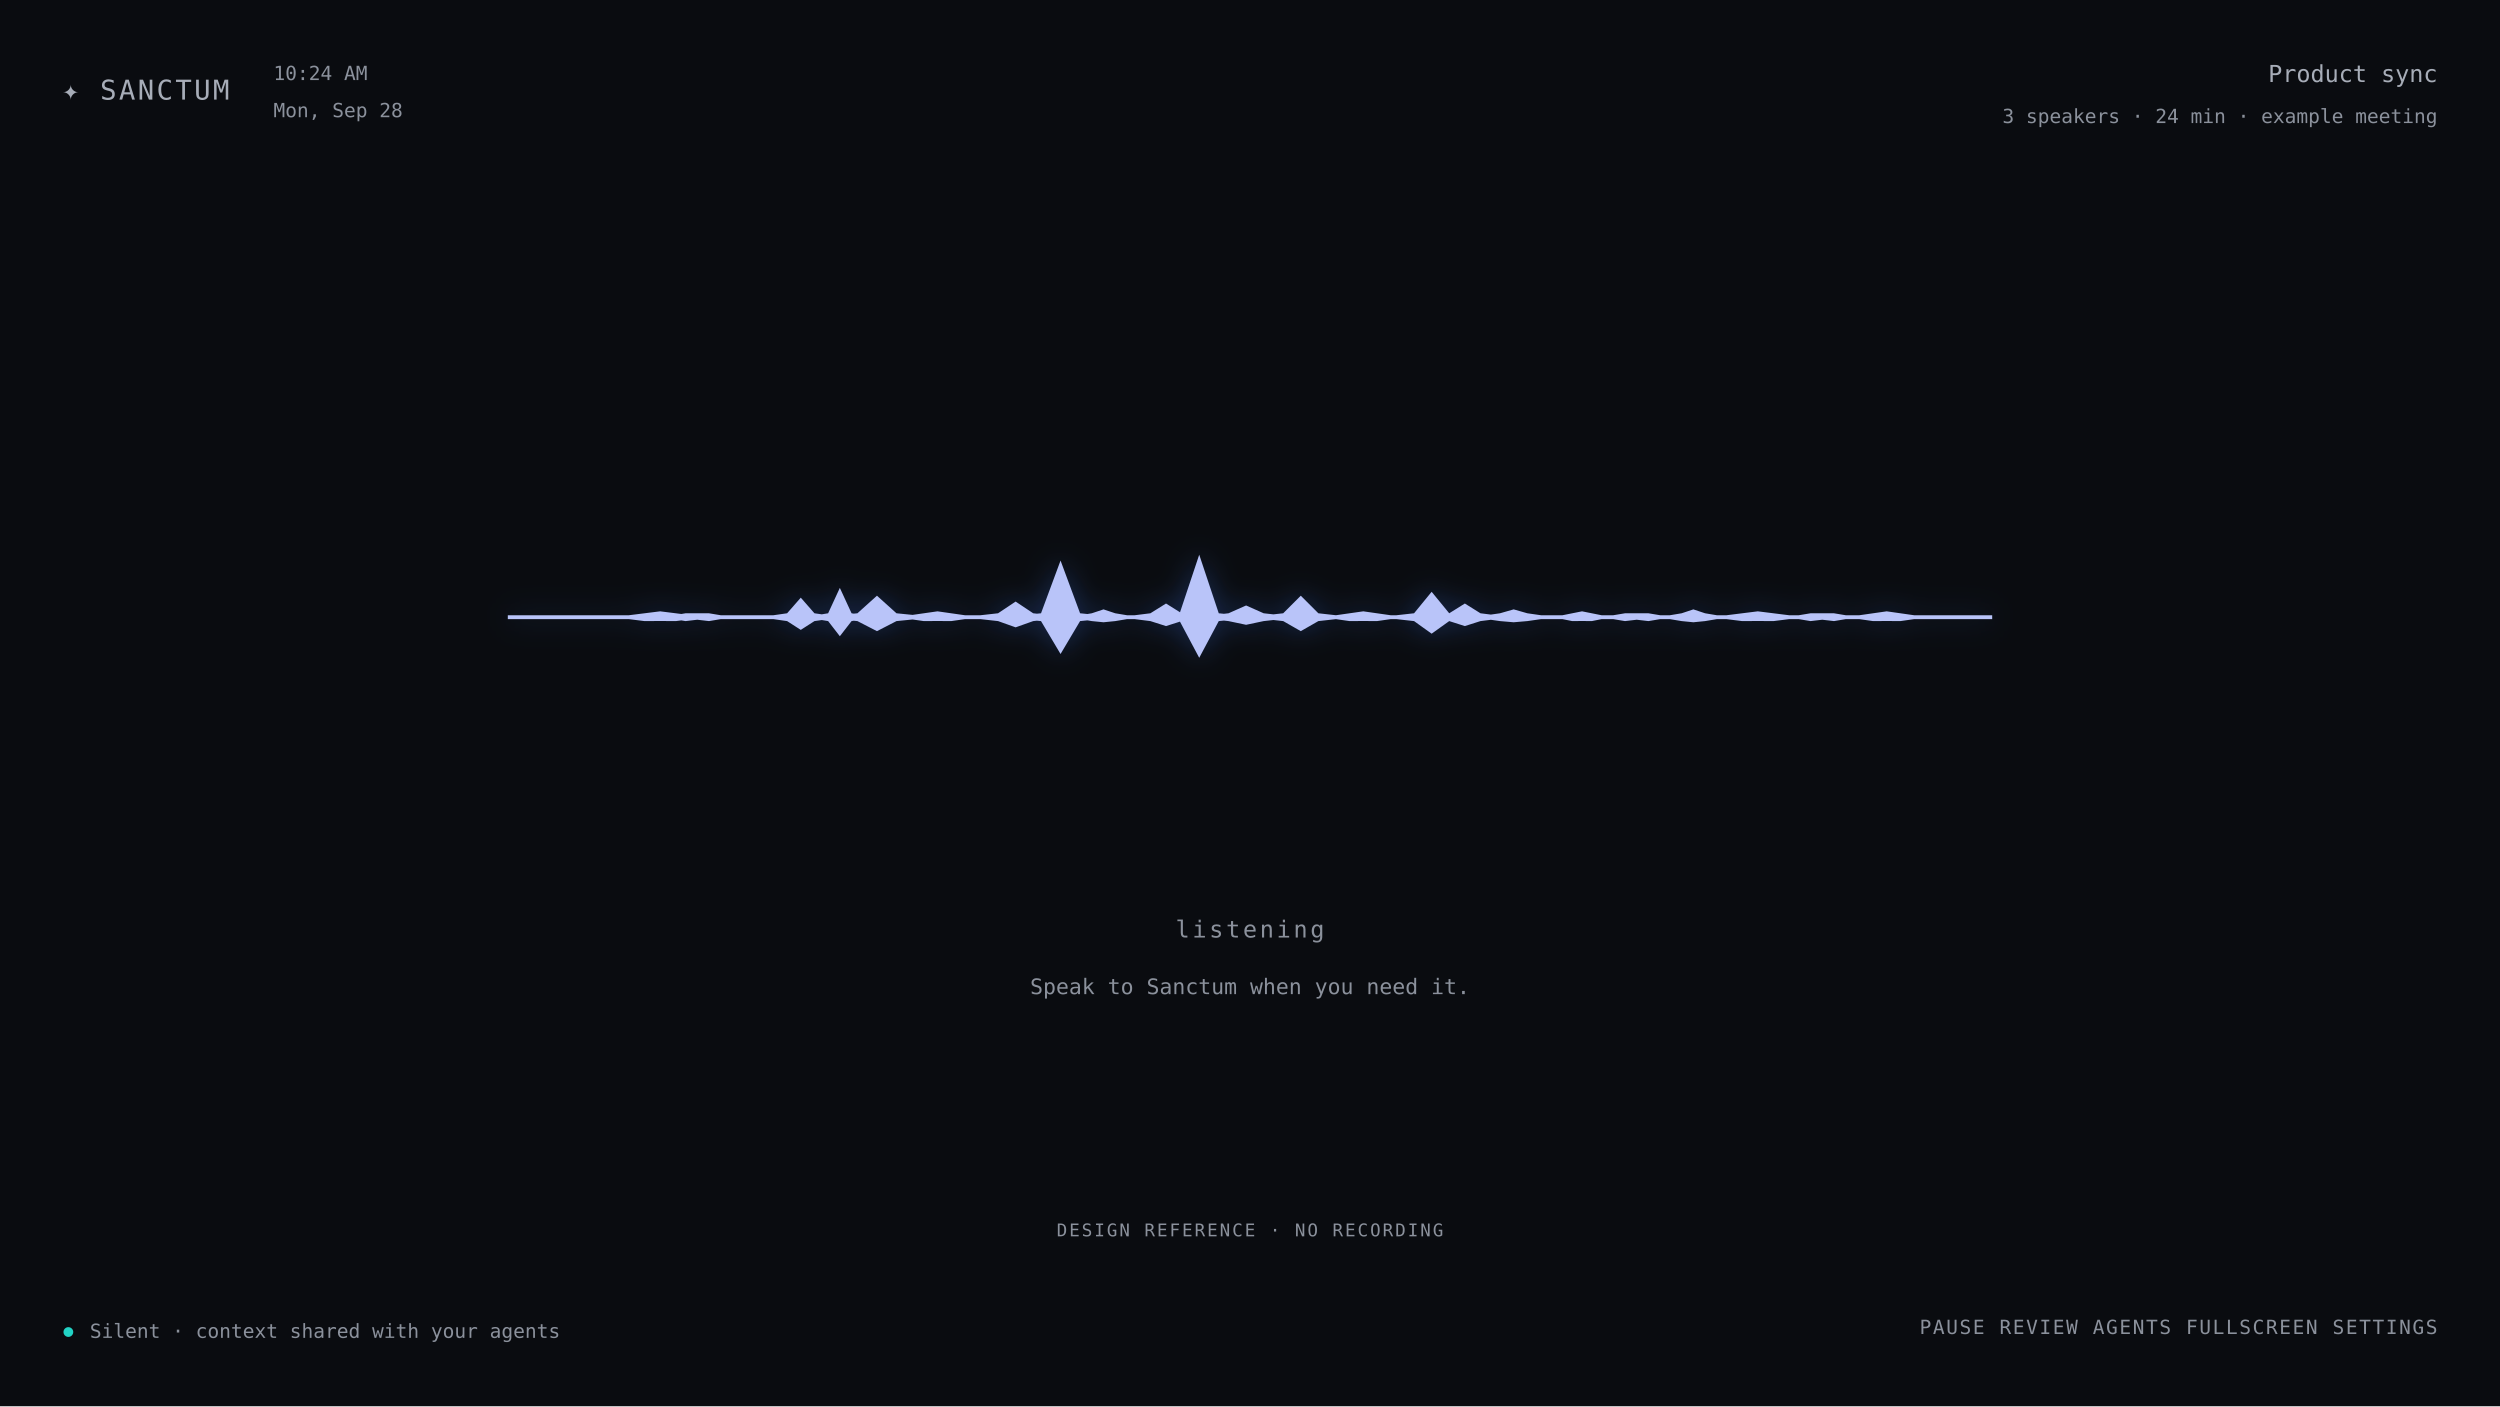
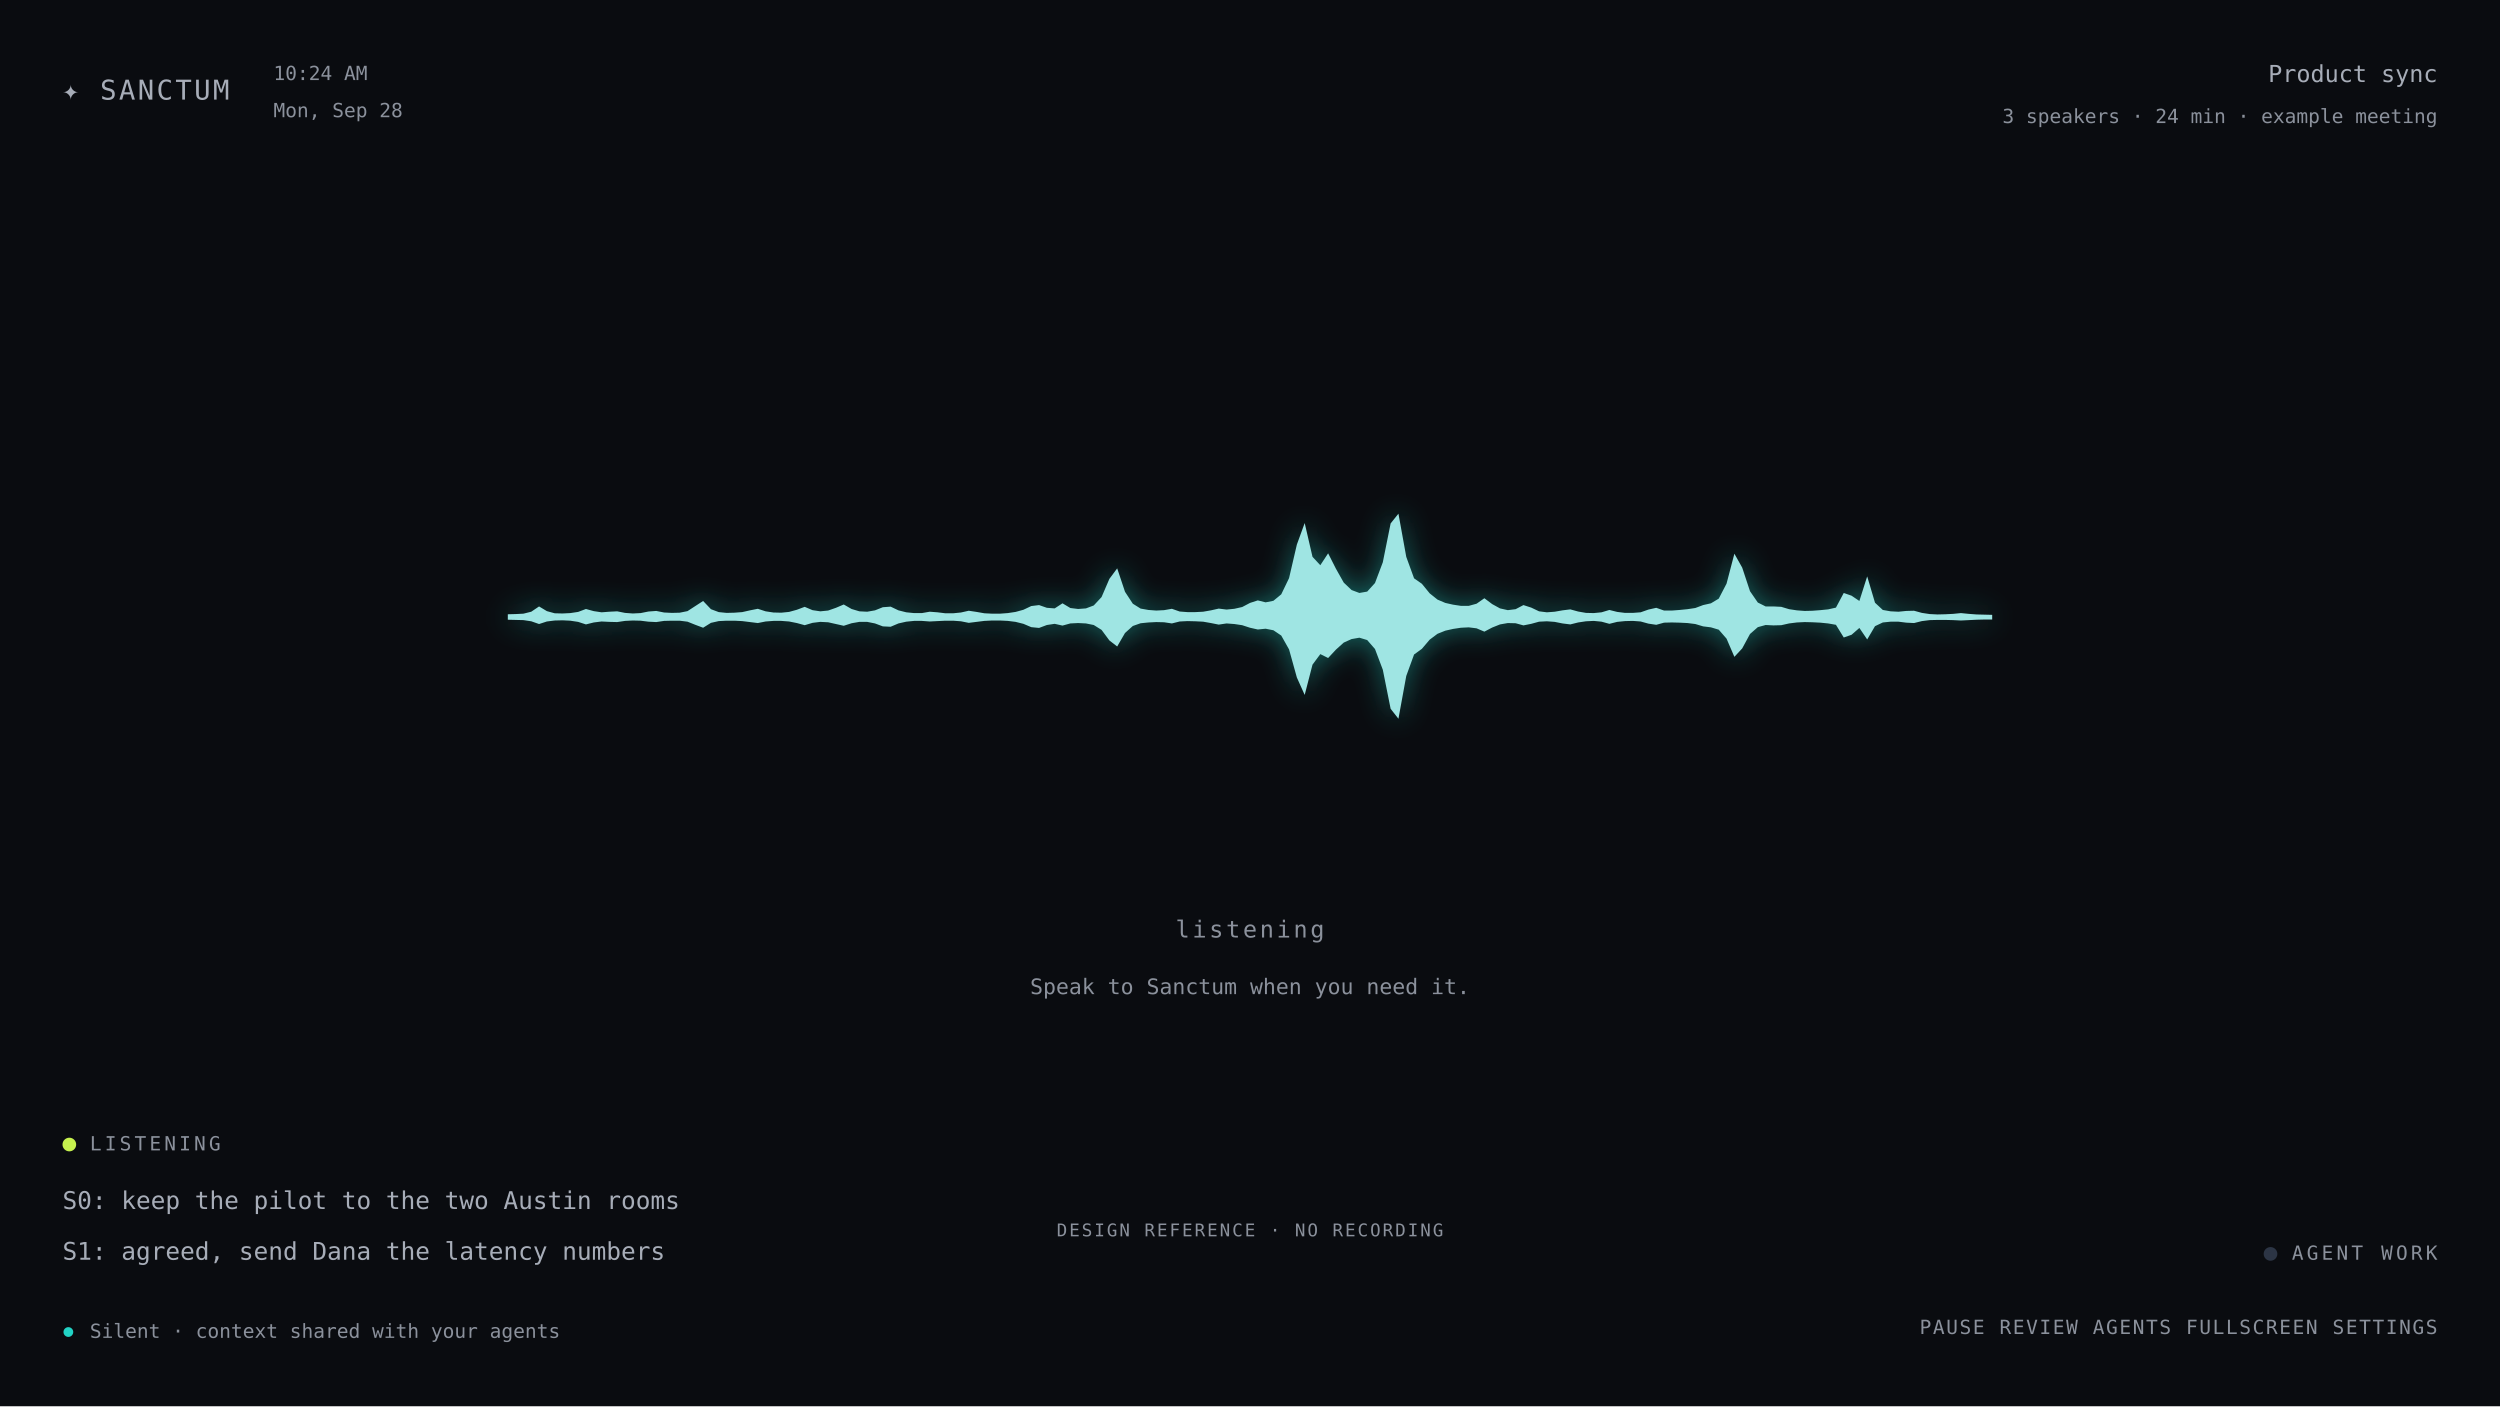
<svg xmlns="http://www.w3.org/2000/svg" viewBox="0 0 1280 720" role="img" aria-labelledby="title desc">
  <defs>
    <filter id="glow" x="-5%" y="-150%" width="110%" height="400%">
      <feGaussianBlur stdDeviation="7" />
    </filter>
  </defs>
  <rect width="1280" height="720" fill="#0a0c10" />
  <g font-family="ui-monospace, SFMono-Regular, Menlo, Consolas, monospace" fill="#8b919c">
    <text x="32" y="51" font-size="14" fill="#a7adb8" letter-spacing="1.2">✦ SANCTUM</text>
    <text x="140" y="41" font-size="10">10:24 AM</text>
    <text x="140" y="60" font-size="10">Mon, Sep 28</text>
    <text x="1248" y="42" text-anchor="end" font-size="12" fill="#a7adb8">Product sync</text>
    <text x="1248" y="63" text-anchor="end" font-size="10">3 speakers · 24 min · example meeting</text>
    <text x="640" y="480" text-anchor="middle" font-size="12" letter-spacing="1.4">listening</text>
    <text x="640" y="509" text-anchor="middle" font-size="11">Speak to Sanctum when you need it.</text>
    <text x="640" y="633" text-anchor="middle" font-size="9" letter-spacing="1">DESIGN REFERENCE · NO RECORDING</text>
    <circle cx="35" cy="682" r="2.5" fill="#22d3c5" />
    <text x="46" y="685" font-size="10">Silent · context shared with your agents</text>
    <text x="1248" y="683" text-anchor="end" font-size="10" letter-spacing=".8">PAUSE    REVIEW    AGENTS    FULLSCREEN    SETTINGS</text>
+     <circle cx="35.5" cy="586" r="3.5" fill="#c6f24e" />
+     <text x="46" y="589" font-size="10" letter-spacing="1.6">LISTENING</text>
+     <text x="32" y="619" font-size="12.5" fill="#a7adb8">S0: keep the pilot to the two Austin rooms</text>
+     <text x="32" y="645" font-size="12.5" fill="#a7adb8">S1: agreed, send Dana the latency numbers</text>
+     <circle cx="1162.5" cy="642" r="3.5" fill="#2c3545" />
+     <text x="1248" y="645" text-anchor="end" font-size="10" letter-spacing="1.6">AGENT WORK</text>
  </g>
  <g transform="translate(260 316)" id="waveform">
-     <path d="M 0,-1 L 62,-1 L 70,-2 L 78,-3 L 86,-2 L 94,-1 L 85,-1 L 91,-2 L 97,-2 L 103,-2 L 109,-1 L 136,-1 L 143,-2 L 150,-10 L 157,-2 L 164,-1 L 158,-1 L 164,-2 L 170,-15 L 176,-2 L 182,-1 L 169,-1 L 179,-2 L 189,-11 L 199,-2 L 209,-1 L 206,-1 L 213,-2 L 220,-3 L 227,-2 L 234,-1 L 242,-1 L 251,-2 L 260,-8 L 269,-2 L 278,-1 L 263,-1 L 273,-2 L 283,-29 L 293,-2 L 303,-1 L 293,-1 L 299,-2 L 305,-4 L 311,-2 L 317,-1 L 321,-1 L 329,-2 L 337,-7 L 345,-2 L 353,-1 L 334,-1 L 344,-2 L 354,-32 L 364,-2 L 374,-1 L 360,-1 L 369,-2 L 378,-6 L 387,-2 L 396,-1 L 388,-1 L 397,-2 L 406,-11 L 415,-2 L 424,-1 L 424,-1 L 431,-2 L 438,-3 L 445,-2 L 452,-1 L 455,-1 L 464,-2 L 473,-13 L 482,-2 L 491,-1 L 474,-1 L 482,-2 L 490,-7 L 498,-2 L 506,-1 L 501,-1 L 508,-2 L 515,-4 L 522,-2 L 529,-1 L 540,-1 L 545,-2 L 550,-3 L 555,-2 L 560,-1 L 566,-1 L 572,-2 L 578,-2 L 584,-2 L 590,-1 L 595,-1 L 601,-2 L 607,-4 L 613,-2 L 619,-1 L 624,-1 L 632,-2 L 640,-3 L 648,-2 L 656,-1 L 661,-1 L 667,-2 L 673,-2 L 679,-2 L 685,-1 L 692,-1 L 699,-2 L 706,-3 L 713,-2 L 720,-1 L 760,-1 L 760,1 L 720,1 L 713,2 L 706,1.95 L 699,2 L 692,1 L 685,1 L 679,2 L 673,1.3 L 667,2 L 661,1 L 656,1 L 648,2 L 640,1.95 L 632,2 L 624,1 L 619,1 L 613,2 L 607,2.6 L 601,2 L 595,1 L 590,1 L 584,2 L 578,1.3 L 572,2 L 566,1 L 560,1 L 555,2 L 550,1.95 L 545,2 L 540,1 L 529,1 L 522,2 L 515,2.6 L 508,2 L 501,1 L 506,1 L 498,2 L 490,4.55 L 482,2 L 474,1 L 491,1 L 482,2 L 473,8.45 L 464,2 L 455,1 L 452,1 L 445,2 L 438,1.95 L 431,2 L 424,1 L 424,1 L 415,2 L 406,7.15 L 397,2 L 388,1 L 396,1 L 387,2 L 378,3.9 L 369,2 L 360,1 L 374,1 L 364,2 L 354,20.8 L 344,2 L 334,1 L 353,1 L 345,2 L 337,4.55 L 329,2 L 321,1 L 317,1 L 311,2 L 305,2.6 L 299,2 L 293,1 L 303,1 L 293,2 L 283,18.85 L 273,2 L 263,1 L 278,1 L 269,2 L 260,5.2 L 251,2 L 242,1 L 234,1 L 227,2 L 220,1.95 L 213,2 L 206,1 L 209,1 L 199,2 L 189,7.15 L 179,2 L 169,1 L 182,1 L 176,2 L 170,9.75 L 164,2 L 158,1 L 164,1 L 157,2 L 150,6.5 L 143,2 L 136,1 L 109,1 L 103,2 L 97,1.3 L 91,2 L 85,1 L 94,1 L 86,2 L 78,1.95 L 70,2 L 62,1 L 0,1 Z" fill="#3d7dff" opacity=".3" filter="url(#glow)" />
-     <path d="M 0,-1 L 62,-1 L 70,-2 L 78,-3 L 86,-2 L 94,-1 L 85,-1 L 91,-2 L 97,-2 L 103,-2 L 109,-1 L 136,-1 L 143,-2 L 150,-10 L 157,-2 L 164,-1 L 158,-1 L 164,-2 L 170,-15 L 176,-2 L 182,-1 L 169,-1 L 179,-2 L 189,-11 L 199,-2 L 209,-1 L 206,-1 L 213,-2 L 220,-3 L 227,-2 L 234,-1 L 242,-1 L 251,-2 L 260,-8 L 269,-2 L 278,-1 L 263,-1 L 273,-2 L 283,-29 L 293,-2 L 303,-1 L 293,-1 L 299,-2 L 305,-4 L 311,-2 L 317,-1 L 321,-1 L 329,-2 L 337,-7 L 345,-2 L 353,-1 L 334,-1 L 344,-2 L 354,-32 L 364,-2 L 374,-1 L 360,-1 L 369,-2 L 378,-6 L 387,-2 L 396,-1 L 388,-1 L 397,-2 L 406,-11 L 415,-2 L 424,-1 L 424,-1 L 431,-2 L 438,-3 L 445,-2 L 452,-1 L 455,-1 L 464,-2 L 473,-13 L 482,-2 L 491,-1 L 474,-1 L 482,-2 L 490,-7 L 498,-2 L 506,-1 L 501,-1 L 508,-2 L 515,-4 L 522,-2 L 529,-1 L 540,-1 L 545,-2 L 550,-3 L 555,-2 L 560,-1 L 566,-1 L 572,-2 L 578,-2 L 584,-2 L 590,-1 L 595,-1 L 601,-2 L 607,-4 L 613,-2 L 619,-1 L 624,-1 L 632,-2 L 640,-3 L 648,-2 L 656,-1 L 661,-1 L 667,-2 L 673,-2 L 679,-2 L 685,-1 L 692,-1 L 699,-2 L 706,-3 L 713,-2 L 720,-1 L 760,-1 L 760,1 L 720,1 L 713,2 L 706,1.95 L 699,2 L 692,1 L 685,1 L 679,2 L 673,1.3 L 667,2 L 661,1 L 656,1 L 648,2 L 640,1.95 L 632,2 L 624,1 L 619,1 L 613,2 L 607,2.6 L 601,2 L 595,1 L 590,1 L 584,2 L 578,1.3 L 572,2 L 566,1 L 560,1 L 555,2 L 550,1.95 L 545,2 L 540,1 L 529,1 L 522,2 L 515,2.6 L 508,2 L 501,1 L 506,1 L 498,2 L 490,4.55 L 482,2 L 474,1 L 491,1 L 482,2 L 473,8.45 L 464,2 L 455,1 L 452,1 L 445,2 L 438,1.95 L 431,2 L 424,1 L 424,1 L 415,2 L 406,7.15 L 397,2 L 388,1 L 396,1 L 387,2 L 378,3.9 L 369,2 L 360,1 L 374,1 L 364,2 L 354,20.8 L 344,2 L 334,1 L 353,1 L 345,2 L 337,4.55 L 329,2 L 321,1 L 317,1 L 311,2 L 305,2.6 L 299,2 L 293,1 L 303,1 L 293,2 L 283,18.85 L 273,2 L 263,1 L 278,1 L 269,2 L 260,5.2 L 251,2 L 242,1 L 234,1 L 227,2 L 220,1.95 L 213,2 L 206,1 L 209,1 L 199,2 L 189,7.15 L 179,2 L 169,1 L 182,1 L 176,2 L 170,9.75 L 164,2 L 158,1 L 164,1 L 157,2 L 150,6.5 L 143,2 L 136,1 L 109,1 L 103,2 L 97,1.3 L 91,2 L 85,1 L 94,1 L 86,2 L 78,1.95 L 70,2 L 62,1 L 0,1 Z" fill="#b9c4f9" />
+     <path d="M 0,-1.5 L 4,-1.6 L 8,-1.8 L 12,-2.8 L 16,-5.5 L 20,-3.1 L 24,-2 L 28,-1.9 L 32,-2.1 L 36,-2.7 L 40,-4.2 L 44,-3.1 L 48,-2.5 L 52,-2.8 L 56,-3 L 60,-2.2 L 64,-1.9 L 68,-2.1 L 72,-2.9 L 76,-3.2 L 80,-2.4 L 84,-2.2 L 88,-2.3 L 92,-3.1 L 96,-5.7 L 100,-8.3 L 104,-4.1 L 108,-2.6 L 112,-2.2 L 116,-2.3 L 120,-2.6 L 124,-3.5 L 128,-4.3 L 132,-3 L 136,-2.4 L 140,-2.3 L 144,-2.7 L 148,-3.8 L 152,-5.3 L 156,-3.6 L 160,-3 L 164,-3.4 L 168,-4.8 L 172,-6.5 L 176,-4.2 L 180,-3 L 184,-2.8 L 188,-3.5 L 192,-5.1 L 196,-5.4 L 200,-3.5 L 204,-2.5 L 208,-2.1 L 212,-2.1 L 216,-2.8 L 220,-2.5 L 224,-2 L 228,-2 L 232,-2.4 L 236,-3.3 L 240,-2.7 L 244,-2 L 248,-1.8 L 252,-1.8 L 256,-2.1 L 260,-2.7 L 264,-3.8 L 268,-5.7 L 272,-6.2 L 276,-4.8 L 280,-4.5 L 284,-7.1 L 288,-4.7 L 292,-4.2 L 296,-4.5 L 300,-6 L 304,-10.3 L 308,-19.6 L 312,-25 L 316,-13 L 320,-6.9 L 324,-4.4 L 328,-3.7 L 332,-3.4 L 336,-3.6 L 340,-4.3 L 344,-2.9 L 348,-2.6 L 352,-2.6 L 356,-2.8 L 360,-3.5 L 364,-4.4 L 368,-3.9 L 372,-4.3 L 376,-5.2 L 380,-7.3 L 384,-8.6 L 388,-7.6 L 392,-8.4 L 396,-11.7 L 400,-20 L 404,-37.2 L 408,-48.2 L 412,-30.9 L 416,-26.6 L 420,-32.7 L 424,-24.8 L 428,-17.7 L 432,-13.9 L 436,-12.4 L 440,-13.1 L 444,-17.5 L 448,-28.1 L 452,-48 L 456,-53 L 460,-30.9 L 464,-19.9 L 468,-17.1 L 472,-12.2 L 476,-9 L 480,-7.3 L 484,-6.4 L 488,-5.8 L 492,-5.8 L 496,-6.9 L 500,-9.7 L 504,-6.7 L 508,-4.5 L 512,-3.6 L 516,-4.1 L 520,-6.2 L 524,-4.9 L 528,-3 L 532,-2.5 L 536,-2.8 L 540,-3.5 L 544,-4 L 548,-2.9 L 552,-2.2 L 556,-2.1 L 560,-2.5 L 564,-3.7 L 568,-2.7 L 572,-2.2 L 576,-2.2 L 580,-2.5 L 584,-3.9 L 588,-4.8 L 592,-3.4 L 596,-3.4 L 600,-3.7 L 604,-4.1 L 608,-4.7 L 612,-6.2 L 616,-7.1 L 620,-9.5 L 624,-17.2 L 628,-32.5 L 632,-25.4 L 636,-13.3 L 640,-7.5 L 644,-5.5 L 648,-5.5 L 652,-5.3 L 656,-4.1 L 660,-3.5 L 664,-3.2 L 668,-3.3 L 672,-3.6 L 676,-4 L 680,-4.9 L 684,-12.4 L 688,-11 L 692,-8.3 L 696,-20.9 L 700,-7.4 L 704,-3.7 L 708,-3 L 712,-2.8 L 716,-3.2 L 720,-3.3 L 724,-2.2 L 728,-1.6 L 732,-1.4 L 736,-1.5 L 740,-1.7 L 744,-2.1 L 748,-1.7 L 752,-1.4 L 756,-1.3 L 760,-1.2 L 760,1.2 L 756,1.2 L 752,1.3 L 748,1.5 L 744,1.7 L 740,1.5 L 736,1.4 L 732,1.4 L 728,1.5 L 724,2 L 720,3 L 716,2.8 L 712,2.3 L 708,2.3 L 704,2.7 L 700,4.6 L 696,11.4 L 692,5.5 L 688,9 L 684,10.4 L 680,3.9 L 676,3.2 L 672,2.8 L 668,2.6 L 664,2.5 L 660,2.7 L 656,3.2 L 652,4.1 L 648,4.2 L 644,4 L 640,5.1 L 636,8.6 L 632,16 L 628,20.3 L 624,11 L 620,6.4 L 616,5.2 L 612,4.7 L 608,3.5 L 604,3 L 600,2.8 L 596,2.7 L 592,2.8 L 588,3.9 L 584,3.3 L 580,2.2 L 576,1.9 L 572,2 L 568,2.4 L 564,3.4 L 560,2.3 L 556,1.9 L 552,2.1 L 548,2.7 L 544,3.7 L 540,3.2 L 536,2.4 L 532,2.1 L 528,2.3 L 524,3.4 L 520,4.2 L 516,3.1 L 512,3 L 508,3.7 L 504,5.3 L 500,7.4 L 496,5.7 L 492,5.2 L 488,5.4 L 484,6 L 480,6.9 L 476,8.5 L 472,11.5 L 468,16.2 L 464,19.1 L 460,30.1 L 456,52 L 452,46.9 L 448,26.9 L 444,16.3 L 440,11.7 L 436,10.5 L 432,11.2 L 428,13 L 424,16.6 L 420,20.9 L 416,18.9 L 412,24.3 L 408,39.8 L 404,30.9 L 400,16.5 L 396,9.4 L 392,6.7 L 388,5.9 L 384,6.3 L 380,5.4 L 376,4.1 L 372,3.5 L 368,3.2 L 364,3.8 L 360,3 L 356,2.3 L 352,2.1 L 348,2 L 344,2.2 L 340,3.2 L 336,2.6 L 332,2.5 L 328,2.7 L 324,3.1 L 320,4.5 L 316,8.1 L 312,15 L 308,11.9 L 304,6.5 L 300,4 L 296,3.2 L 292,3 L 288,3.2 L 284,4.3 L 280,3.4 L 276,4 L 272,5.5 L 268,5.1 L 264,3.4 L 260,2.4 L 256,1.9 L 252,1.7 L 248,1.7 L 244,1.9 L 240,2.4 L 236,2.9 L 232,2.1 L 228,1.8 L 224,1.8 L 220,2 L 216,2.2 L 212,1.9 L 208,1.9 L 204,2.3 L 200,3.2 L 196,4.9 L 192,4.7 L 188,3.2 L 184,2.4 L 180,2.4 L 176,3.1 L 172,4.4 L 168,3.5 L 164,2.6 L 160,2.4 L 156,2.9 L 152,4.1 L 148,3 L 144,2.2 L 140,1.9 L 136,1.9 L 132,2.2 L 128,3 L 124,2.5 L 120,2 L 116,1.8 L 112,1.8 L 108,2 L 104,2.9 L 100,5.4 L 96,3.9 L 92,2.3 L 88,1.8 L 84,1.8 L 80,1.9 L 76,2.5 L 72,2.3 L 68,1.8 L 64,1.7 L 60,1.9 L 56,2.5 L 52,2.4 L 48,2.2 L 44,2.7 L 40,3.7 L 36,2.4 L 32,1.8 L 28,1.6 L 24,1.7 L 20,2.2 L 16,3.5 L 12,2.1 L 8,1.5 L 4,1.4 L 0,1.3 Z" fill="#22d3c5" opacity=".45" filter="url(#glow)" />
+     <path d="M 0,-1.5 L 4,-1.6 L 8,-1.8 L 12,-2.8 L 16,-5.5 L 20,-3.1 L 24,-2 L 28,-1.9 L 32,-2.1 L 36,-2.7 L 40,-4.2 L 44,-3.1 L 48,-2.5 L 52,-2.8 L 56,-3 L 60,-2.2 L 64,-1.9 L 68,-2.1 L 72,-2.9 L 76,-3.2 L 80,-2.4 L 84,-2.2 L 88,-2.3 L 92,-3.1 L 96,-5.7 L 100,-8.3 L 104,-4.1 L 108,-2.6 L 112,-2.2 L 116,-2.3 L 120,-2.6 L 124,-3.5 L 128,-4.3 L 132,-3 L 136,-2.4 L 140,-2.3 L 144,-2.7 L 148,-3.8 L 152,-5.3 L 156,-3.6 L 160,-3 L 164,-3.4 L 168,-4.8 L 172,-6.5 L 176,-4.2 L 180,-3 L 184,-2.8 L 188,-3.5 L 192,-5.1 L 196,-5.4 L 200,-3.5 L 204,-2.5 L 208,-2.1 L 212,-2.1 L 216,-2.8 L 220,-2.5 L 224,-2 L 228,-2 L 232,-2.4 L 236,-3.3 L 240,-2.7 L 244,-2 L 248,-1.8 L 252,-1.8 L 256,-2.1 L 260,-2.7 L 264,-3.8 L 268,-5.7 L 272,-6.2 L 276,-4.8 L 280,-4.5 L 284,-7.1 L 288,-4.7 L 292,-4.2 L 296,-4.5 L 300,-6 L 304,-10.3 L 308,-19.6 L 312,-25 L 316,-13 L 320,-6.9 L 324,-4.4 L 328,-3.7 L 332,-3.4 L 336,-3.6 L 340,-4.3 L 344,-2.9 L 348,-2.6 L 352,-2.6 L 356,-2.8 L 360,-3.5 L 364,-4.4 L 368,-3.9 L 372,-4.3 L 376,-5.2 L 380,-7.3 L 384,-8.6 L 388,-7.6 L 392,-8.4 L 396,-11.7 L 400,-20 L 404,-37.2 L 408,-48.2 L 412,-30.9 L 416,-26.6 L 420,-32.7 L 424,-24.8 L 428,-17.7 L 432,-13.9 L 436,-12.4 L 440,-13.1 L 444,-17.5 L 448,-28.1 L 452,-48 L 456,-53 L 460,-30.9 L 464,-19.9 L 468,-17.1 L 472,-12.2 L 476,-9 L 480,-7.3 L 484,-6.4 L 488,-5.8 L 492,-5.8 L 496,-6.9 L 500,-9.7 L 504,-6.7 L 508,-4.5 L 512,-3.6 L 516,-4.1 L 520,-6.2 L 524,-4.9 L 528,-3 L 532,-2.5 L 536,-2.8 L 540,-3.5 L 544,-4 L 548,-2.9 L 552,-2.2 L 556,-2.1 L 560,-2.5 L 564,-3.7 L 568,-2.7 L 572,-2.2 L 576,-2.2 L 580,-2.5 L 584,-3.9 L 588,-4.8 L 592,-3.4 L 596,-3.4 L 600,-3.7 L 604,-4.1 L 608,-4.7 L 612,-6.2 L 616,-7.1 L 620,-9.5 L 624,-17.2 L 628,-32.5 L 632,-25.4 L 636,-13.3 L 640,-7.5 L 644,-5.5 L 648,-5.5 L 652,-5.3 L 656,-4.1 L 660,-3.5 L 664,-3.2 L 668,-3.3 L 672,-3.6 L 676,-4 L 680,-4.9 L 684,-12.4 L 688,-11 L 692,-8.3 L 696,-20.9 L 700,-7.4 L 704,-3.7 L 708,-3 L 712,-2.8 L 716,-3.2 L 720,-3.3 L 724,-2.2 L 728,-1.6 L 732,-1.4 L 736,-1.5 L 740,-1.7 L 744,-2.1 L 748,-1.7 L 752,-1.4 L 756,-1.3 L 760,-1.2 L 760,1.2 L 756,1.2 L 752,1.3 L 748,1.5 L 744,1.7 L 740,1.5 L 736,1.4 L 732,1.4 L 728,1.5 L 724,2 L 720,3 L 716,2.8 L 712,2.3 L 708,2.3 L 704,2.7 L 700,4.6 L 696,11.4 L 692,5.5 L 688,9 L 684,10.4 L 680,3.9 L 676,3.2 L 672,2.8 L 668,2.6 L 664,2.5 L 660,2.7 L 656,3.2 L 652,4.1 L 648,4.2 L 644,4 L 640,5.1 L 636,8.6 L 632,16 L 628,20.3 L 624,11 L 620,6.4 L 616,5.2 L 612,4.7 L 608,3.5 L 604,3 L 600,2.8 L 596,2.7 L 592,2.8 L 588,3.9 L 584,3.3 L 580,2.2 L 576,1.9 L 572,2 L 568,2.4 L 564,3.4 L 560,2.3 L 556,1.9 L 552,2.1 L 548,2.7 L 544,3.7 L 540,3.2 L 536,2.4 L 532,2.1 L 528,2.3 L 524,3.4 L 520,4.2 L 516,3.1 L 512,3 L 508,3.7 L 504,5.3 L 500,7.4 L 496,5.7 L 492,5.2 L 488,5.4 L 484,6 L 480,6.9 L 476,8.5 L 472,11.5 L 468,16.2 L 464,19.1 L 460,30.1 L 456,52 L 452,46.9 L 448,26.9 L 444,16.3 L 440,11.7 L 436,10.5 L 432,11.2 L 428,13 L 424,16.6 L 420,20.9 L 416,18.9 L 412,24.3 L 408,39.8 L 404,30.9 L 400,16.5 L 396,9.4 L 392,6.7 L 388,5.9 L 384,6.3 L 380,5.4 L 376,4.1 L 372,3.5 L 368,3.2 L 364,3.8 L 360,3 L 356,2.3 L 352,2.1 L 348,2 L 344,2.2 L 340,3.2 L 336,2.6 L 332,2.5 L 328,2.7 L 324,3.1 L 320,4.5 L 316,8.1 L 312,15 L 308,11.9 L 304,6.5 L 300,4 L 296,3.2 L 292,3 L 288,3.2 L 284,4.3 L 280,3.4 L 276,4 L 272,5.5 L 268,5.1 L 264,3.4 L 260,2.4 L 256,1.9 L 252,1.7 L 248,1.7 L 244,1.9 L 240,2.4 L 236,2.9 L 232,2.1 L 228,1.8 L 224,1.8 L 220,2 L 216,2.2 L 212,1.9 L 208,1.9 L 204,2.3 L 200,3.2 L 196,4.9 L 192,4.7 L 188,3.2 L 184,2.4 L 180,2.4 L 176,3.1 L 172,4.4 L 168,3.5 L 164,2.6 L 160,2.4 L 156,2.9 L 152,4.1 L 148,3 L 144,2.2 L 140,1.9 L 136,1.9 L 132,2.2 L 128,3 L 124,2.5 L 120,2 L 116,1.8 L 112,1.8 L 108,2 L 104,2.9 L 100,5.4 L 96,3.9 L 92,2.3 L 88,1.8 L 84,1.8 L 80,1.9 L 76,2.5 L 72,2.3 L 68,1.8 L 64,1.7 L 60,1.9 L 56,2.5 L 52,2.4 L 48,2.2 L 44,2.7 L 40,3.7 L 36,2.4 L 32,1.8 L 28,1.6 L 24,1.7 L 20,2.2 L 16,3.5 L 12,2.1 L 8,1.5 L 4,1.4 L 0,1.3 Z" fill="#9fe5e3" />
  </g>
</svg>
